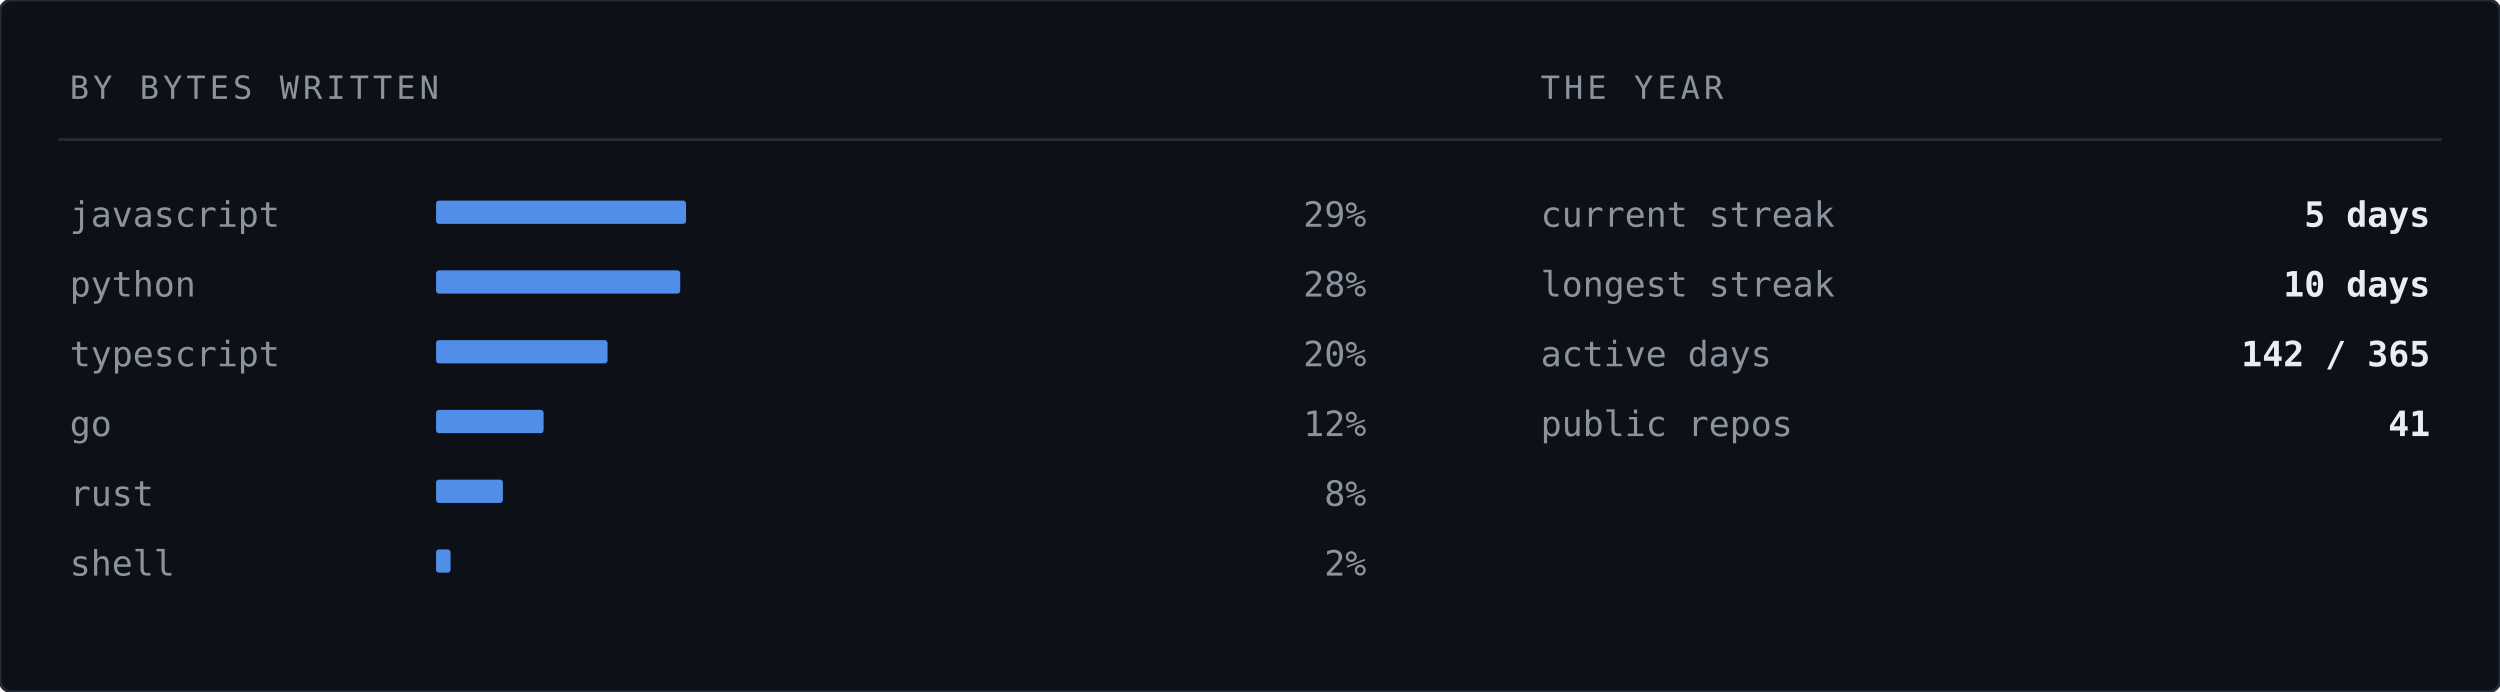
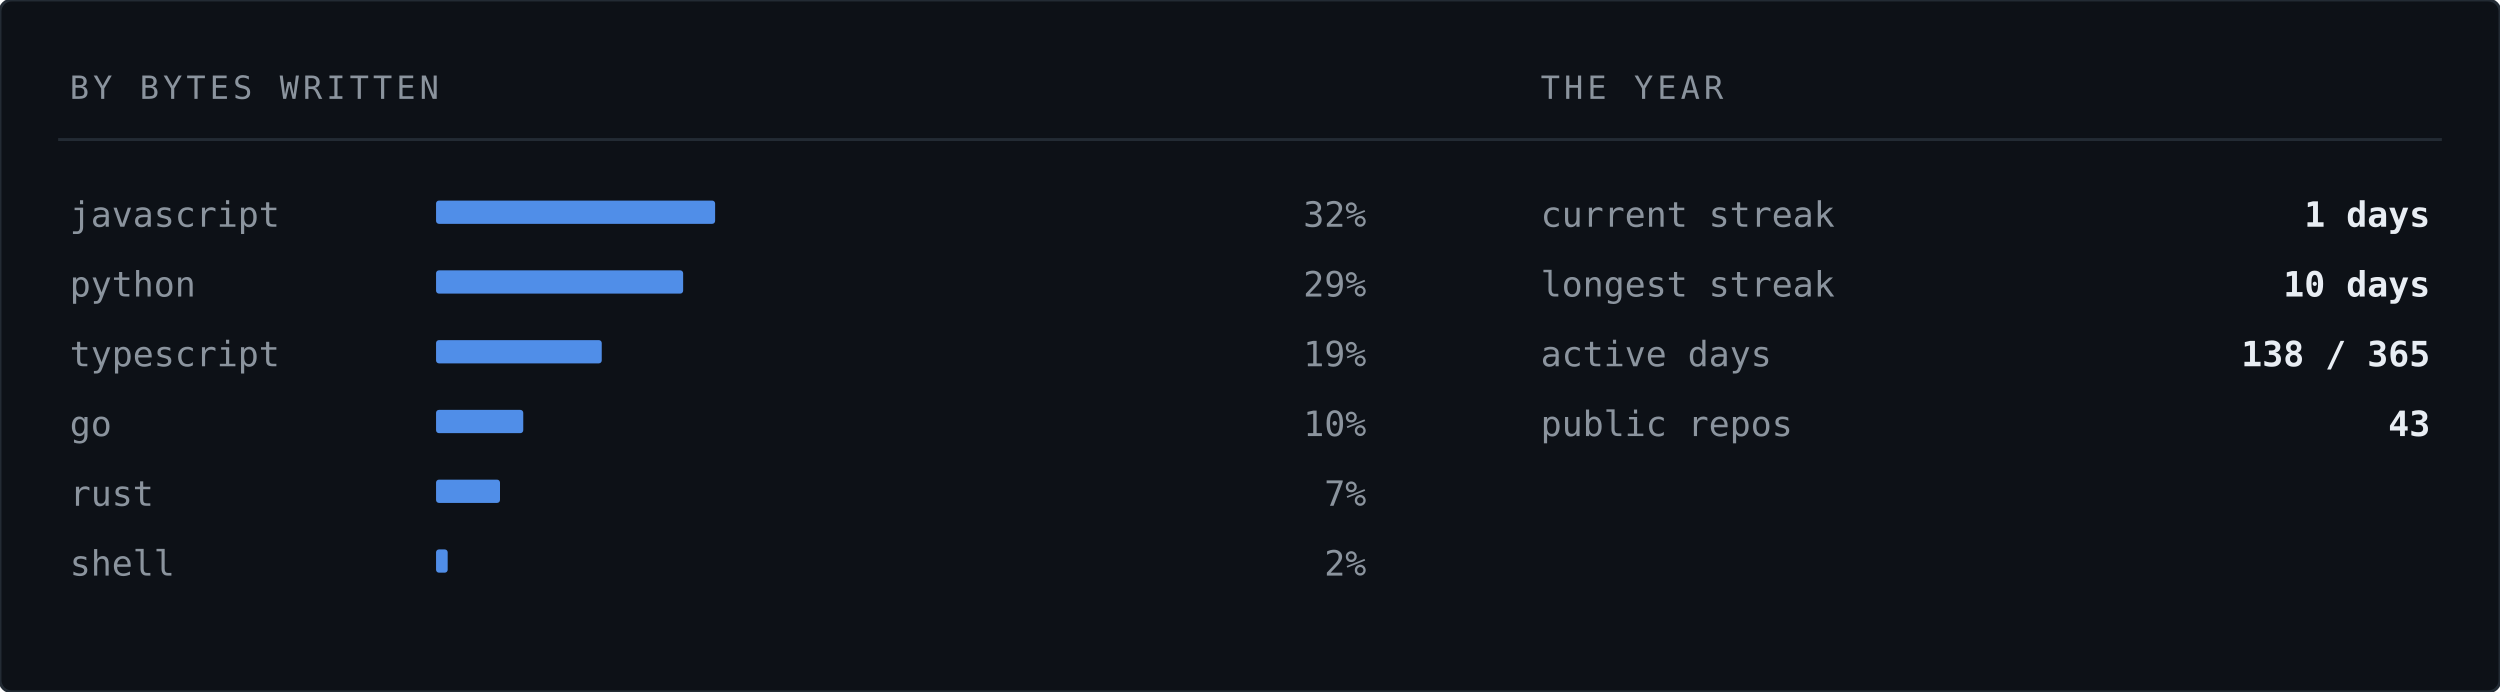
<svg xmlns="http://www.w3.org/2000/svg" width="860" height="238" viewBox="0 0 860 238" role="img" aria-label="Languages by bytes written">
  <rect width="860" height="238" rx="4" fill="#0d1117" stroke="#232b34" stroke-width="1" />
  <text x="24" y="34" font-family="ui-monospace,SFMono-Regular,'SF Mono','JetBrains Mono',Menlo,Consolas,'DejaVu Sans Mono',monospace" font-size="11" letter-spacing="1.4" fill="#8b949e">BY BYTES WRITTEN</text>
  <text x="530" y="34" font-family="ui-monospace,SFMono-Regular,'SF Mono','JetBrains Mono',Menlo,Consolas,'DejaVu Sans Mono',monospace" font-size="11" letter-spacing="1.4" fill="#8b949e">THE YEAR</text>
  <line x1="20" y1="48" x2="840" y2="48" stroke="#232b34" stroke-width="1" />
  <text x="24" y="78" font-family="ui-monospace,SFMono-Regular,'SF Mono','JetBrains Mono',Menlo,Consolas,'DejaVu Sans Mono',monospace" font-size="12" fill="#8b949e">javascript</text>
-   <rect x="150" y="69" width="86" height="8" fill="#589bff" opacity="0.9" rx="1" />
-   <text x="470" y="78" font-family="ui-monospace,SFMono-Regular,'SF Mono','JetBrains Mono',Menlo,Consolas,'DejaVu Sans Mono',monospace" font-size="12" fill="#8b949e" text-anchor="end">29%</text>
+   <rect x="150" y="69" width="96" height="8" fill="#589bff" opacity="0.9" rx="1" />
+   <text x="470" y="78" font-family="ui-monospace,SFMono-Regular,'SF Mono','JetBrains Mono',Menlo,Consolas,'DejaVu Sans Mono',monospace" font-size="12" fill="#8b949e" text-anchor="end">32%</text>
  <text x="24" y="102" font-family="ui-monospace,SFMono-Regular,'SF Mono','JetBrains Mono',Menlo,Consolas,'DejaVu Sans Mono',monospace" font-size="12" fill="#8b949e">python</text>
-   <rect x="150" y="93" width="84" height="8" fill="#589bff" opacity="0.9" rx="1" />
-   <text x="470" y="102" font-family="ui-monospace,SFMono-Regular,'SF Mono','JetBrains Mono',Menlo,Consolas,'DejaVu Sans Mono',monospace" font-size="12" fill="#8b949e" text-anchor="end">28%</text>
+   <rect x="150" y="93" width="85" height="8" fill="#589bff" opacity="0.9" rx="1" />
+   <text x="470" y="102" font-family="ui-monospace,SFMono-Regular,'SF Mono','JetBrains Mono',Menlo,Consolas,'DejaVu Sans Mono',monospace" font-size="12" fill="#8b949e" text-anchor="end">29%</text>
  <text x="24" y="126" font-family="ui-monospace,SFMono-Regular,'SF Mono','JetBrains Mono',Menlo,Consolas,'DejaVu Sans Mono',monospace" font-size="12" fill="#8b949e">typescript</text>
-   <rect x="150" y="117" width="59" height="8" fill="#589bff" opacity="0.9" rx="1" />
-   <text x="470" y="126" font-family="ui-monospace,SFMono-Regular,'SF Mono','JetBrains Mono',Menlo,Consolas,'DejaVu Sans Mono',monospace" font-size="12" fill="#8b949e" text-anchor="end">20%</text>
+   <rect x="150" y="117" width="57" height="8" fill="#589bff" opacity="0.9" rx="1" />
+   <text x="470" y="126" font-family="ui-monospace,SFMono-Regular,'SF Mono','JetBrains Mono',Menlo,Consolas,'DejaVu Sans Mono',monospace" font-size="12" fill="#8b949e" text-anchor="end">19%</text>
  <text x="24" y="150" font-family="ui-monospace,SFMono-Regular,'SF Mono','JetBrains Mono',Menlo,Consolas,'DejaVu Sans Mono',monospace" font-size="12" fill="#8b949e">go</text>
-   <rect x="150" y="141" width="37" height="8" fill="#589bff" opacity="0.9" rx="1" />
-   <text x="470" y="150" font-family="ui-monospace,SFMono-Regular,'SF Mono','JetBrains Mono',Menlo,Consolas,'DejaVu Sans Mono',monospace" font-size="12" fill="#8b949e" text-anchor="end">12%</text>
+   <rect x="150" y="141" width="30" height="8" fill="#589bff" opacity="0.9" rx="1" />
+   <text x="470" y="150" font-family="ui-monospace,SFMono-Regular,'SF Mono','JetBrains Mono',Menlo,Consolas,'DejaVu Sans Mono',monospace" font-size="12" fill="#8b949e" text-anchor="end">10%</text>
  <text x="24" y="174" font-family="ui-monospace,SFMono-Regular,'SF Mono','JetBrains Mono',Menlo,Consolas,'DejaVu Sans Mono',monospace" font-size="12" fill="#8b949e">rust</text>
-   <rect x="150" y="165" width="23" height="8" fill="#589bff" opacity="0.9" rx="1" />
-   <text x="470" y="174" font-family="ui-monospace,SFMono-Regular,'SF Mono','JetBrains Mono',Menlo,Consolas,'DejaVu Sans Mono',monospace" font-size="12" fill="#8b949e" text-anchor="end">8%</text>
+   <rect x="150" y="165" width="22" height="8" fill="#589bff" opacity="0.9" rx="1" />
+   <text x="470" y="174" font-family="ui-monospace,SFMono-Regular,'SF Mono','JetBrains Mono',Menlo,Consolas,'DejaVu Sans Mono',monospace" font-size="12" fill="#8b949e" text-anchor="end">7%</text>
  <text x="24" y="198" font-family="ui-monospace,SFMono-Regular,'SF Mono','JetBrains Mono',Menlo,Consolas,'DejaVu Sans Mono',monospace" font-size="12" fill="#8b949e">shell</text>
-   <rect x="150" y="189" width="5" height="8" fill="#589bff" opacity="0.9" rx="1" />
+   <rect x="150" y="189" width="4" height="8" fill="#589bff" opacity="0.9" rx="1" />
  <text x="470" y="198" font-family="ui-monospace,SFMono-Regular,'SF Mono','JetBrains Mono',Menlo,Consolas,'DejaVu Sans Mono',monospace" font-size="12" fill="#8b949e" text-anchor="end">2%</text>
  <text x="530" y="78" font-family="ui-monospace,SFMono-Regular,'SF Mono','JetBrains Mono',Menlo,Consolas,'DejaVu Sans Mono',monospace" font-size="12" fill="#8b949e">current streak</text>
-   <text x="836" y="78" font-family="ui-monospace,SFMono-Regular,'SF Mono','JetBrains Mono',Menlo,Consolas,'DejaVu Sans Mono',monospace" font-size="12" font-weight="700" fill="#e8edf3" text-anchor="end">5 days</text>
+   <text x="836" y="78" font-family="ui-monospace,SFMono-Regular,'SF Mono','JetBrains Mono',Menlo,Consolas,'DejaVu Sans Mono',monospace" font-size="12" font-weight="700" fill="#e8edf3" text-anchor="end">1 days</text>
  <text x="530" y="102" font-family="ui-monospace,SFMono-Regular,'SF Mono','JetBrains Mono',Menlo,Consolas,'DejaVu Sans Mono',monospace" font-size="12" fill="#8b949e">longest streak</text>
  <text x="836" y="102" font-family="ui-monospace,SFMono-Regular,'SF Mono','JetBrains Mono',Menlo,Consolas,'DejaVu Sans Mono',monospace" font-size="12" font-weight="700" fill="#e8edf3" text-anchor="end">10 days</text>
  <text x="530" y="126" font-family="ui-monospace,SFMono-Regular,'SF Mono','JetBrains Mono',Menlo,Consolas,'DejaVu Sans Mono',monospace" font-size="12" fill="#8b949e">active days</text>
-   <text x="836" y="126" font-family="ui-monospace,SFMono-Regular,'SF Mono','JetBrains Mono',Menlo,Consolas,'DejaVu Sans Mono',monospace" font-size="12" font-weight="700" fill="#e8edf3" text-anchor="end">142 / 365</text>
+   <text x="836" y="126" font-family="ui-monospace,SFMono-Regular,'SF Mono','JetBrains Mono',Menlo,Consolas,'DejaVu Sans Mono',monospace" font-size="12" font-weight="700" fill="#e8edf3" text-anchor="end">138 / 365</text>
  <text x="530" y="150" font-family="ui-monospace,SFMono-Regular,'SF Mono','JetBrains Mono',Menlo,Consolas,'DejaVu Sans Mono',monospace" font-size="12" fill="#8b949e">public repos</text>
-   <text x="836" y="150" font-family="ui-monospace,SFMono-Regular,'SF Mono','JetBrains Mono',Menlo,Consolas,'DejaVu Sans Mono',monospace" font-size="12" font-weight="700" fill="#e8edf3" text-anchor="end">41</text>
+   <text x="836" y="150" font-family="ui-monospace,SFMono-Regular,'SF Mono','JetBrains Mono',Menlo,Consolas,'DejaVu Sans Mono',monospace" font-size="12" font-weight="700" fill="#e8edf3" text-anchor="end">43</text>
</svg>
